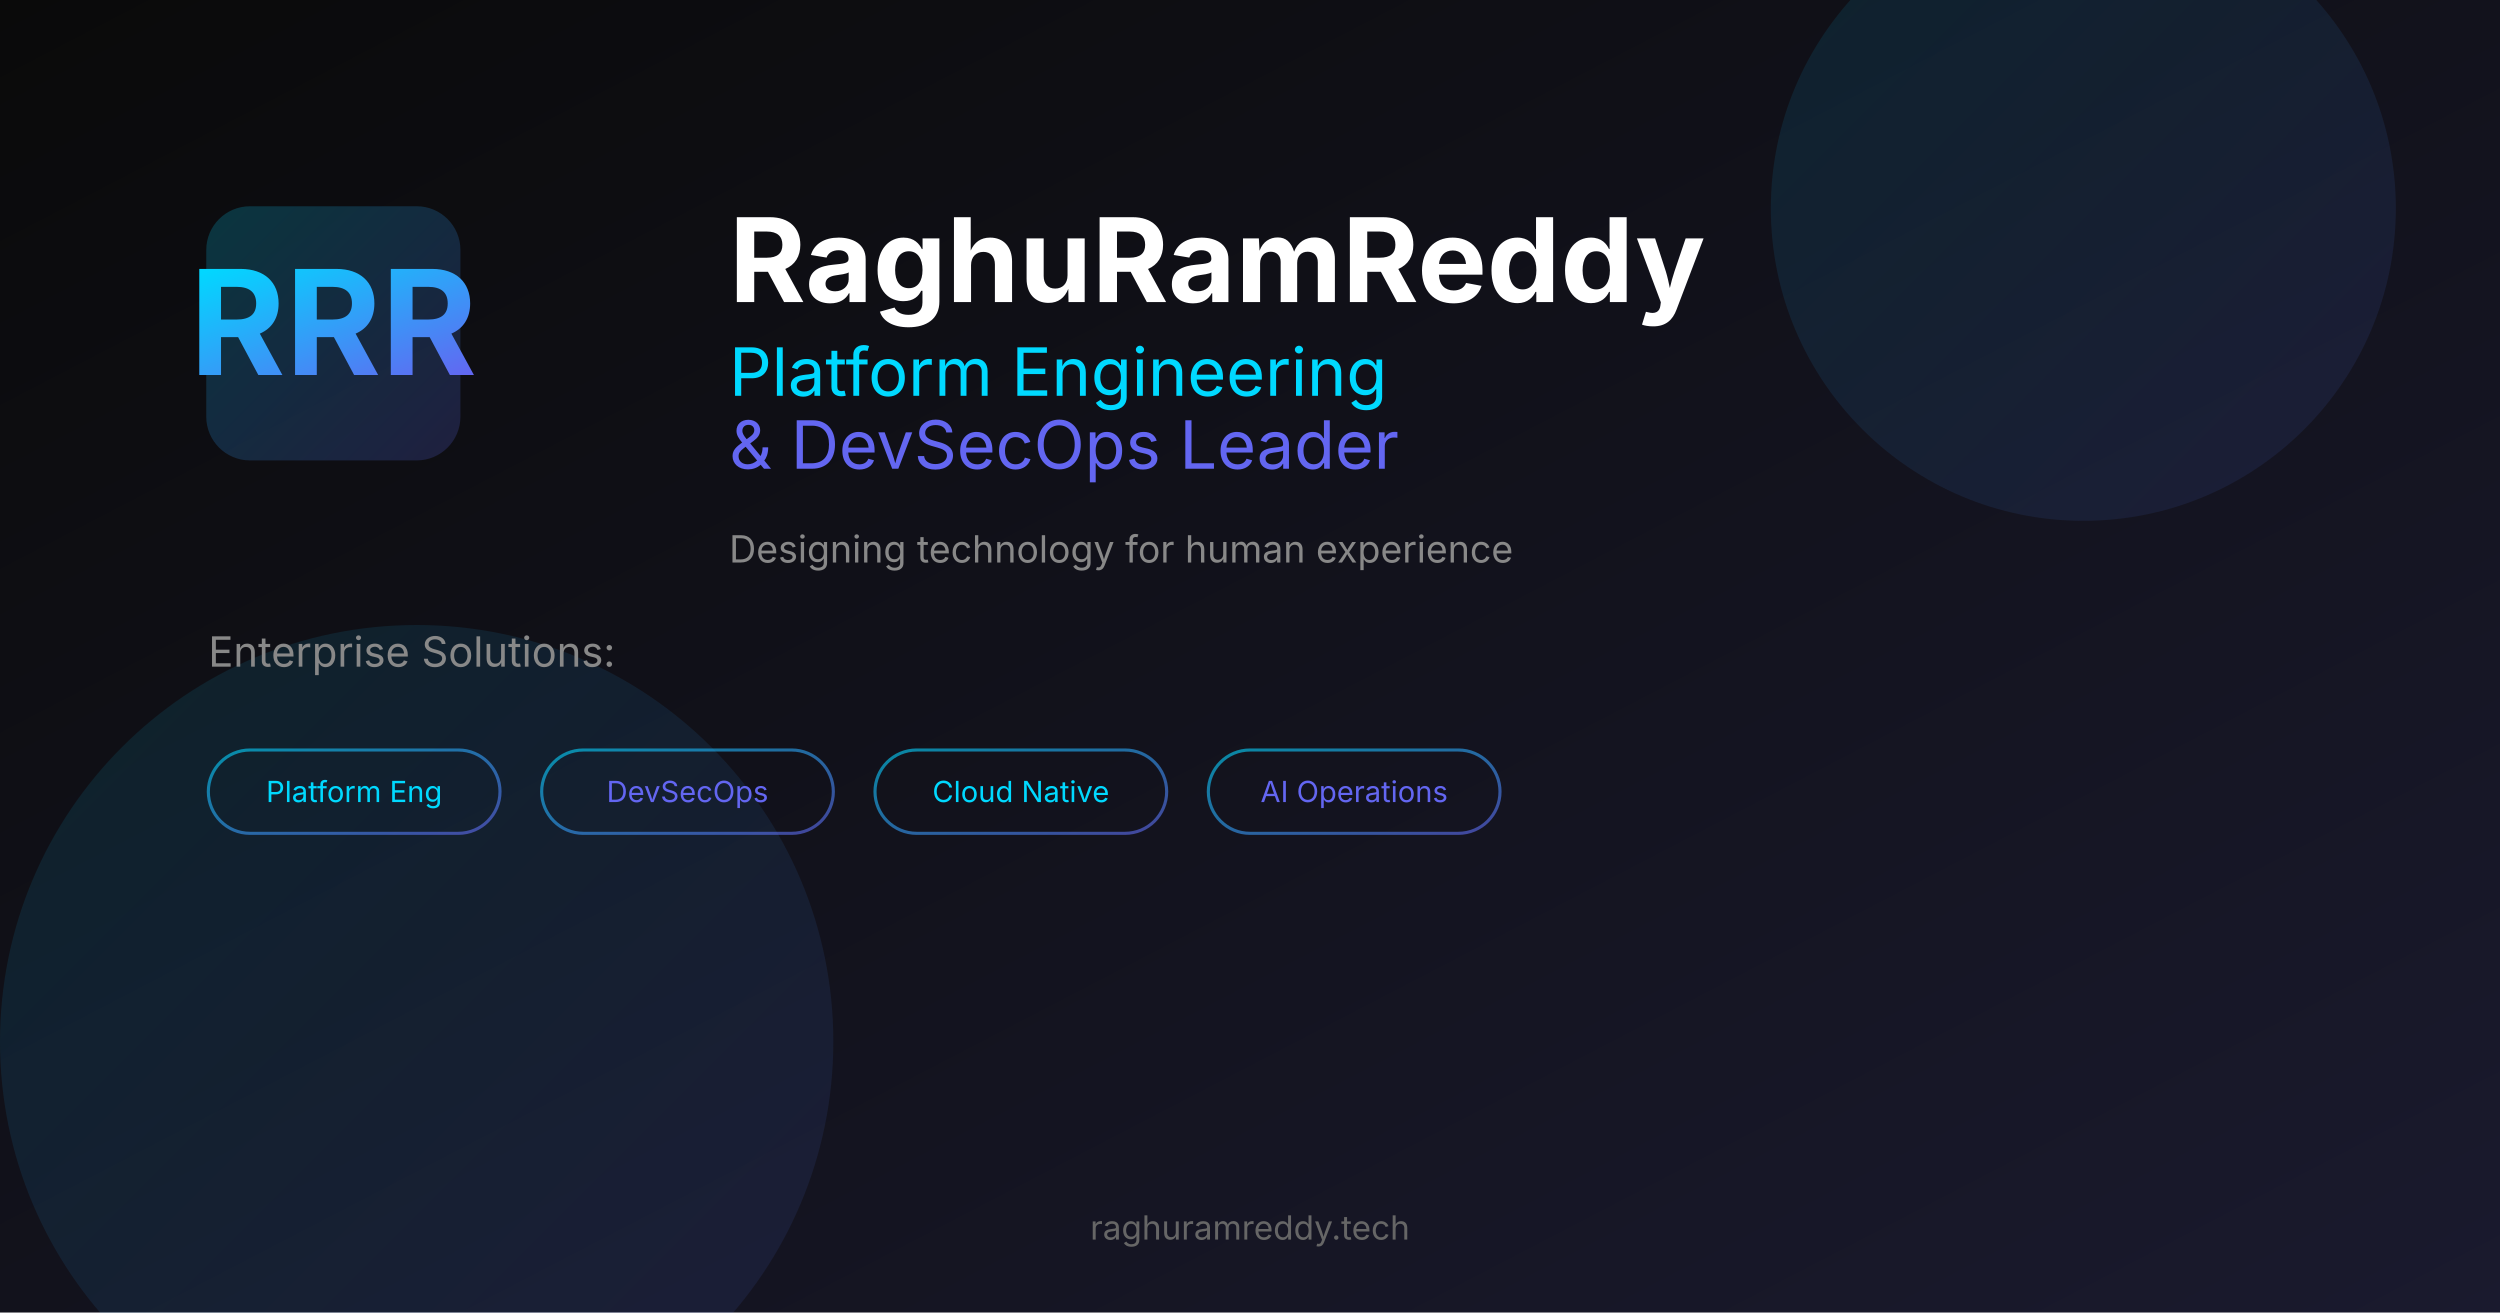
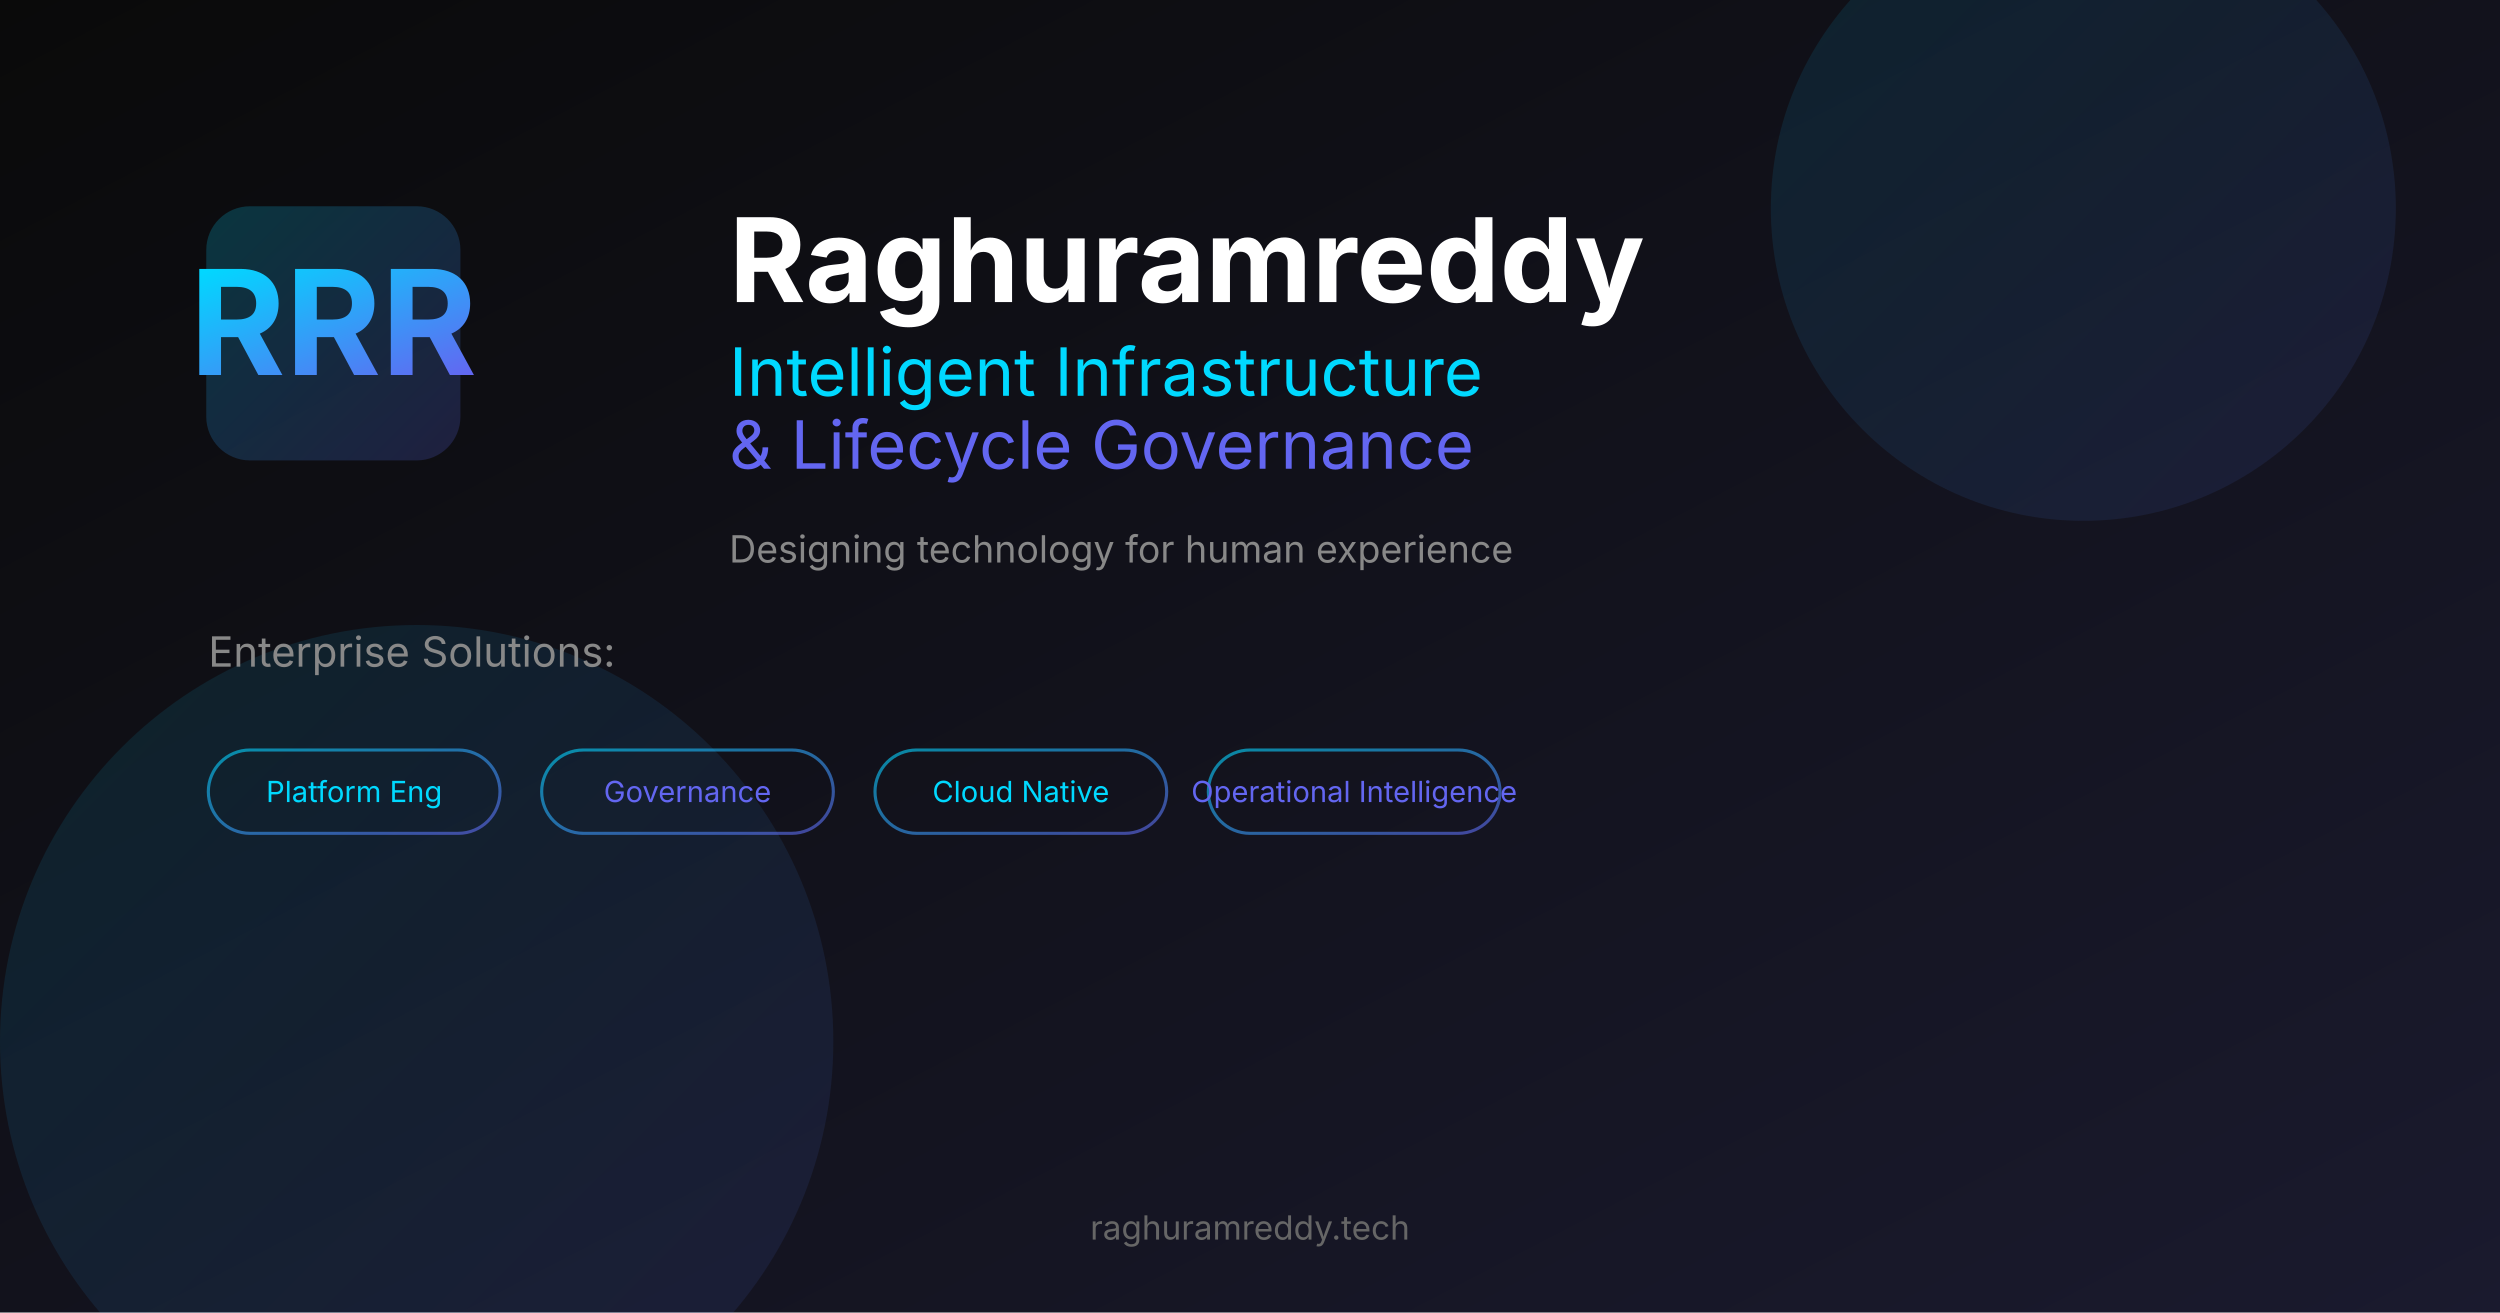
<svg xmlns="http://www.w3.org/2000/svg" viewBox="0 0 1200 630">
  <defs>
    <linearGradient id="bgGradient" x1="0%" y1="0%" x2="100%" y2="100%">
      <stop offset="0%" style="stop-color:#0a0a0a;stop-opacity:1" />
      <stop offset="100%" style="stop-color:#1a1a2e;stop-opacity:1" />
    </linearGradient>
    <linearGradient id="accentGradient" x1="0%" y1="0%" x2="100%" y2="100%">
      <stop offset="0%" style="stop-color:#00d9ff;stop-opacity:1" />
      <stop offset="100%" style="stop-color:#6366f1;stop-opacity:1" />
    </linearGradient>
  </defs>
  <rect width="1200" height="630" fill="url(#bgGradient)" />
  <circle cx="1000" cy="100" r="150" fill="url(#accentGradient)" opacity="0.1" />
  <circle cx="200" cy="500" r="200" fill="url(#accentGradient)" opacity="0.1" />
  <g transform="translate(100, 100)">
    <rect x="0" y="0" width="120" height="120" rx="20" fill="url(#accentGradient)" opacity="0.2" stroke="url(#accentGradient)" stroke-width="2" />
    <text x="60" y="80" font-size="70" font-weight="bold" fill="url(#accentGradient)" text-anchor="middle" font-family="system-ui, -apple-system, sans-serif">RRR</text>
-     <text x="250" y="45" font-size="56" font-weight="700" fill="#ffffff" font-family="system-ui, -apple-system, sans-serif">RaghuRamReddy</text>
-     <text x="250" y="90" font-size="32" fill="#00d9ff" font-family="system-ui, -apple-system, sans-serif">Platform Engineering</text>
-     <text x="250" y="125" font-size="32" fill="#6366f1" font-family="system-ui, -apple-system, sans-serif">&amp; DevSecOps Leader</text>
+     <text x="250" y="45" font-size="56" font-weight="700" fill="#ffffff" font-family="system-ui, -apple-system, sans-serif">Raghuramreddy</text>
+     <text x="250" y="90" font-size="32" fill="#00d9ff" font-family="system-ui, -apple-system, sans-serif">Intelligent Infrastructure</text>
+     <text x="250" y="125" font-size="32" fill="#6366f1" font-family="system-ui, -apple-system, sans-serif">&amp; Lifecycle Governance</text>
    <text x="250" y="170" font-size="18" fill="#888888" font-family="system-ui, -apple-system, sans-serif">Designing technology for human experience</text>
  </g>
  <line x1="100" y1="280" x2="1100" y2="280" stroke="url(#accentGradient)" stroke-width="2" opacity="0.3" />
  <g transform="translate(100, 320)">
    <text x="0" y="0" font-size="20" fill="#888888" font-family="system-ui, -apple-system, sans-serif">Enterprise Solutions:</text>
    <g transform="translate(0, 40)">
      <rect x="0" y="0" width="140" height="40" rx="20" fill="none" stroke="url(#accentGradient)" stroke-width="1.5" opacity="0.6" />
      <text x="70" y="25" font-size="14" fill="#00d9ff" text-anchor="middle" font-family="system-ui, -apple-system, sans-serif">Platform Eng</text>
      <rect x="160" y="0" width="140" height="40" rx="20" fill="none" stroke="url(#accentGradient)" stroke-width="1.5" opacity="0.6" />
-       <text x="230" y="25" font-size="14" fill="#6366f1" text-anchor="middle" font-family="system-ui, -apple-system, sans-serif">DevSecOps</text>
+       <text x="230" y="25" font-size="14" fill="#6366f1" text-anchor="middle" font-family="system-ui, -apple-system, sans-serif">Governance</text>
      <rect x="320" y="0" width="140" height="40" rx="20" fill="none" stroke="url(#accentGradient)" stroke-width="1.5" opacity="0.6" />
      <text x="390" y="25" font-size="14" fill="#00d9ff" text-anchor="middle" font-family="system-ui, -apple-system, sans-serif">Cloud Native</text>
      <rect x="480" y="0" width="140" height="40" rx="20" fill="none" stroke="url(#accentGradient)" stroke-width="1.5" opacity="0.6" />
-       <text x="550" y="25" font-size="14" fill="#6366f1" text-anchor="middle" font-family="system-ui, -apple-system, sans-serif">AI Operations</text>
+       <text x="550" y="25" font-size="14" fill="#6366f1" text-anchor="middle" font-family="system-ui, -apple-system, sans-serif">Operational Intelligence</text>
    </g>
  </g>
  <text x="600" y="595" font-size="16" fill="#666666" text-anchor="middle" font-family="system-ui, -apple-system, sans-serif">raghuramreddy.tech</text>
</svg>
